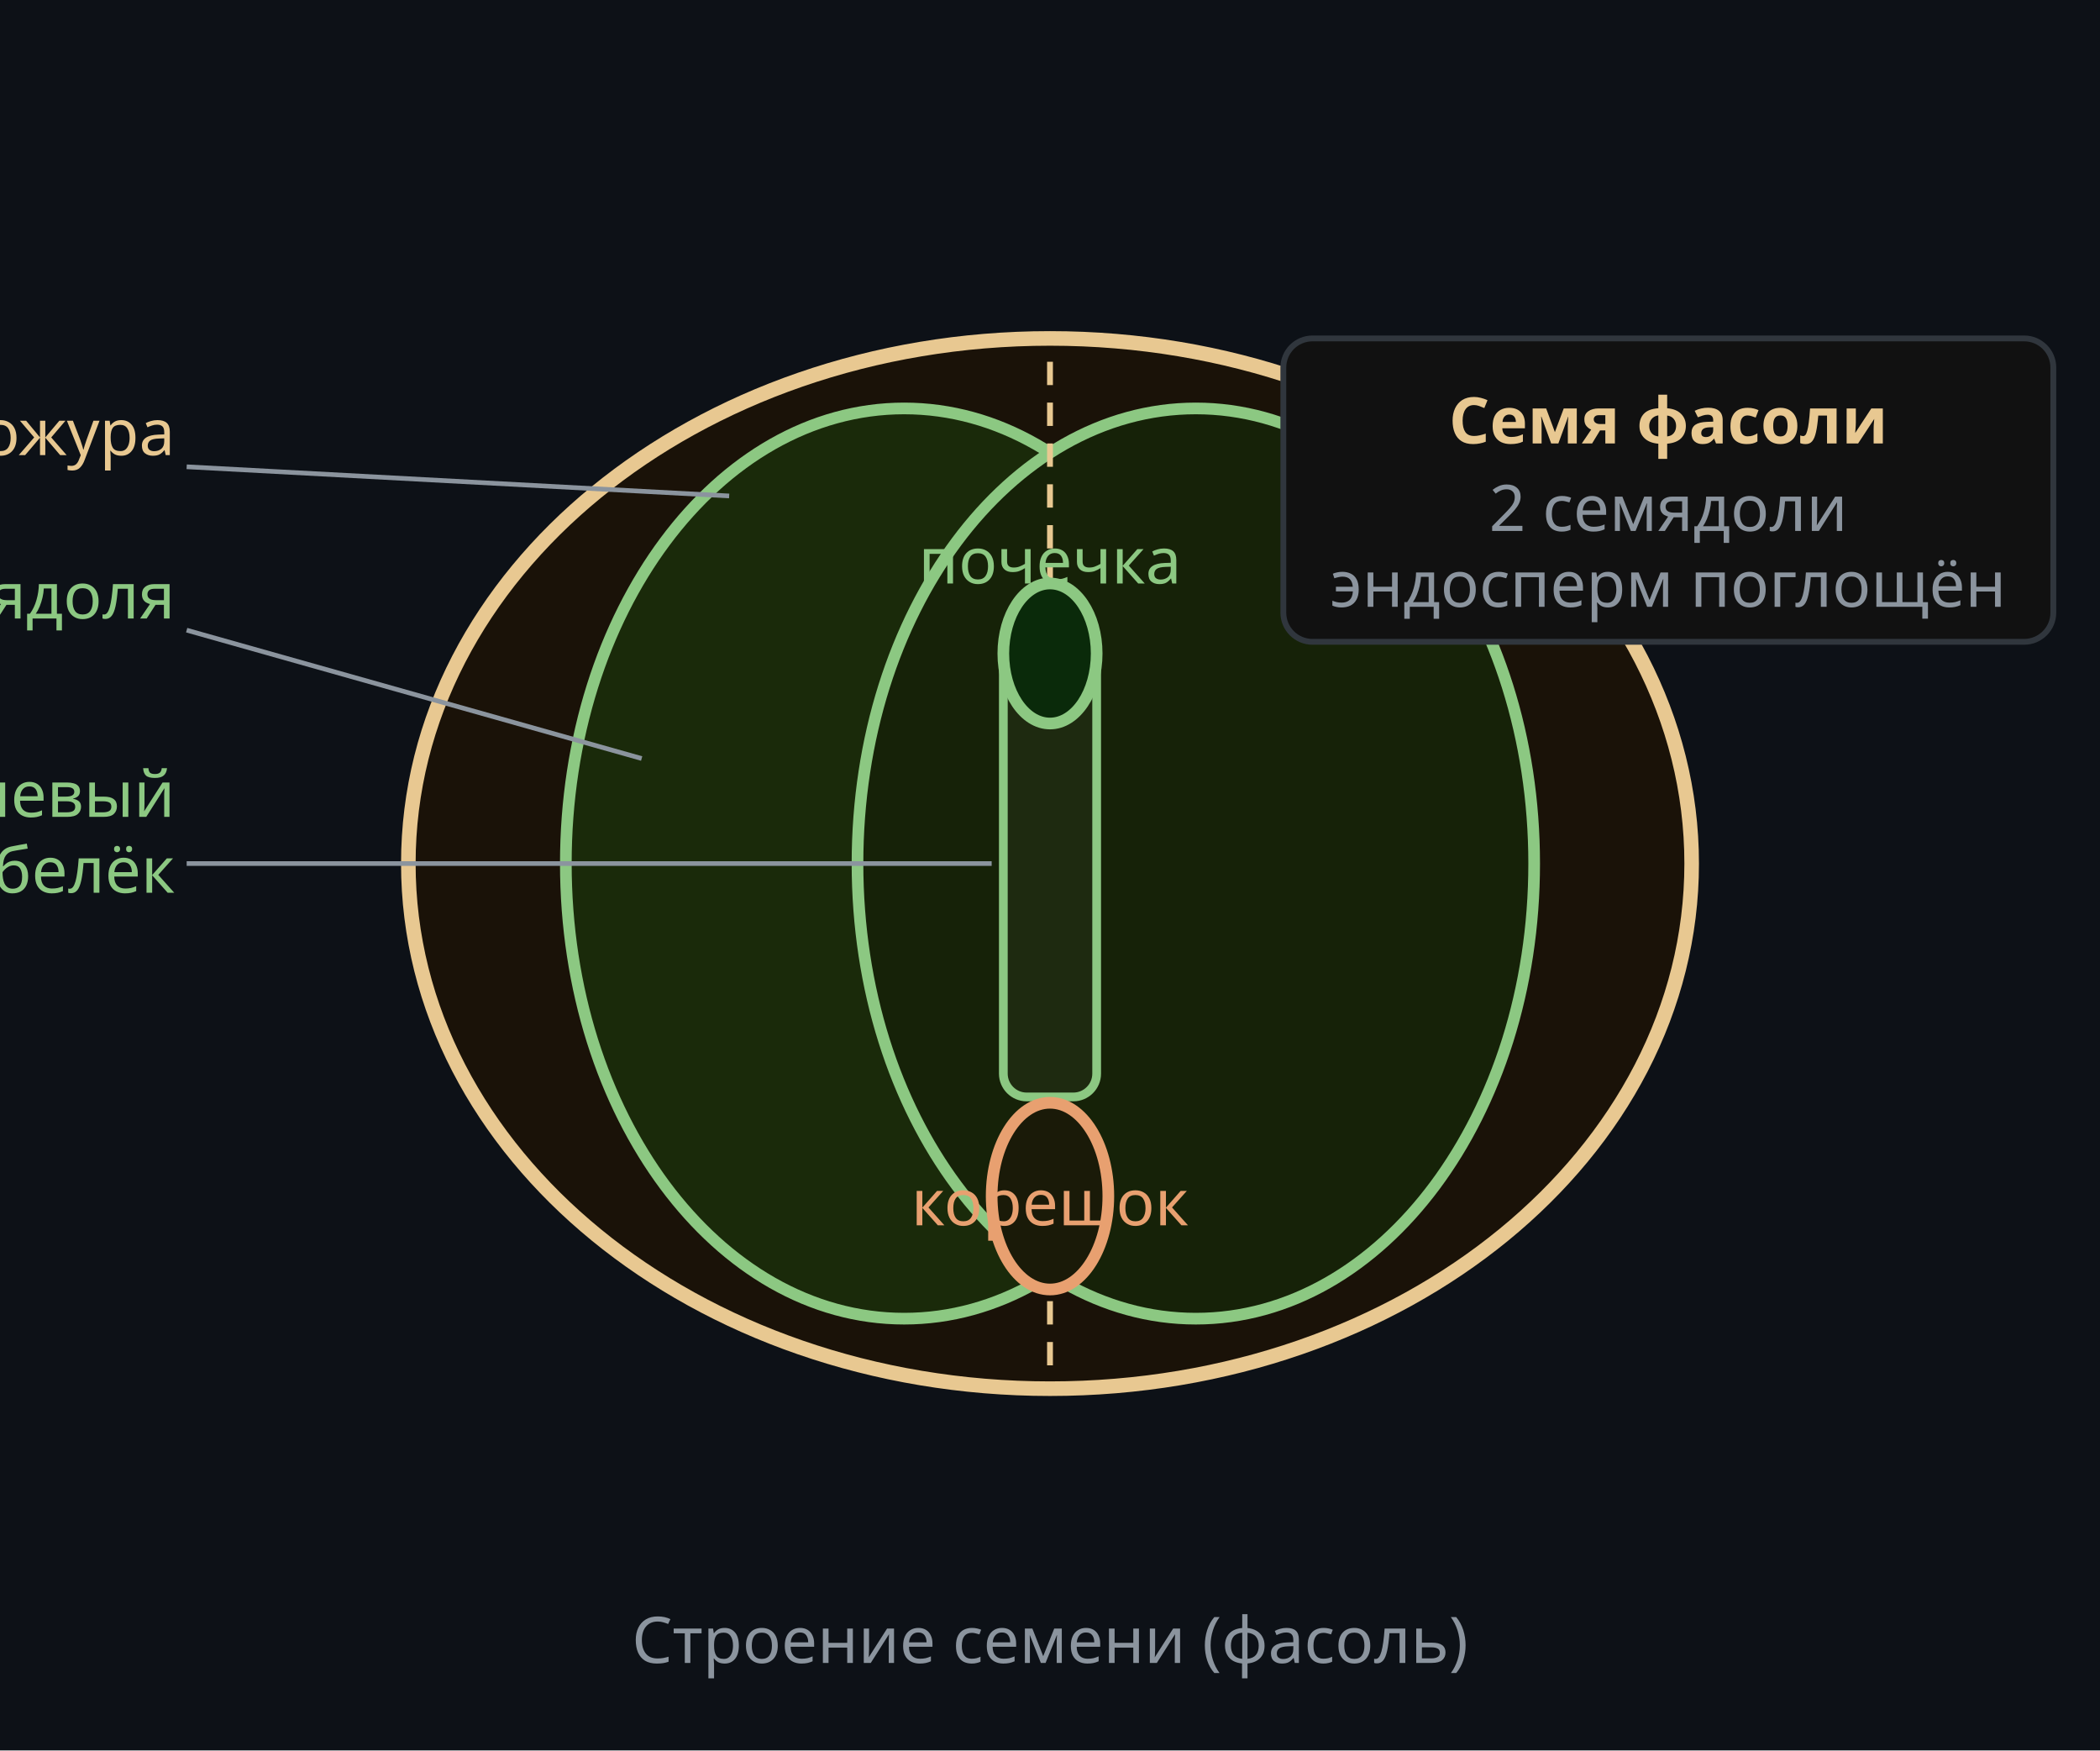
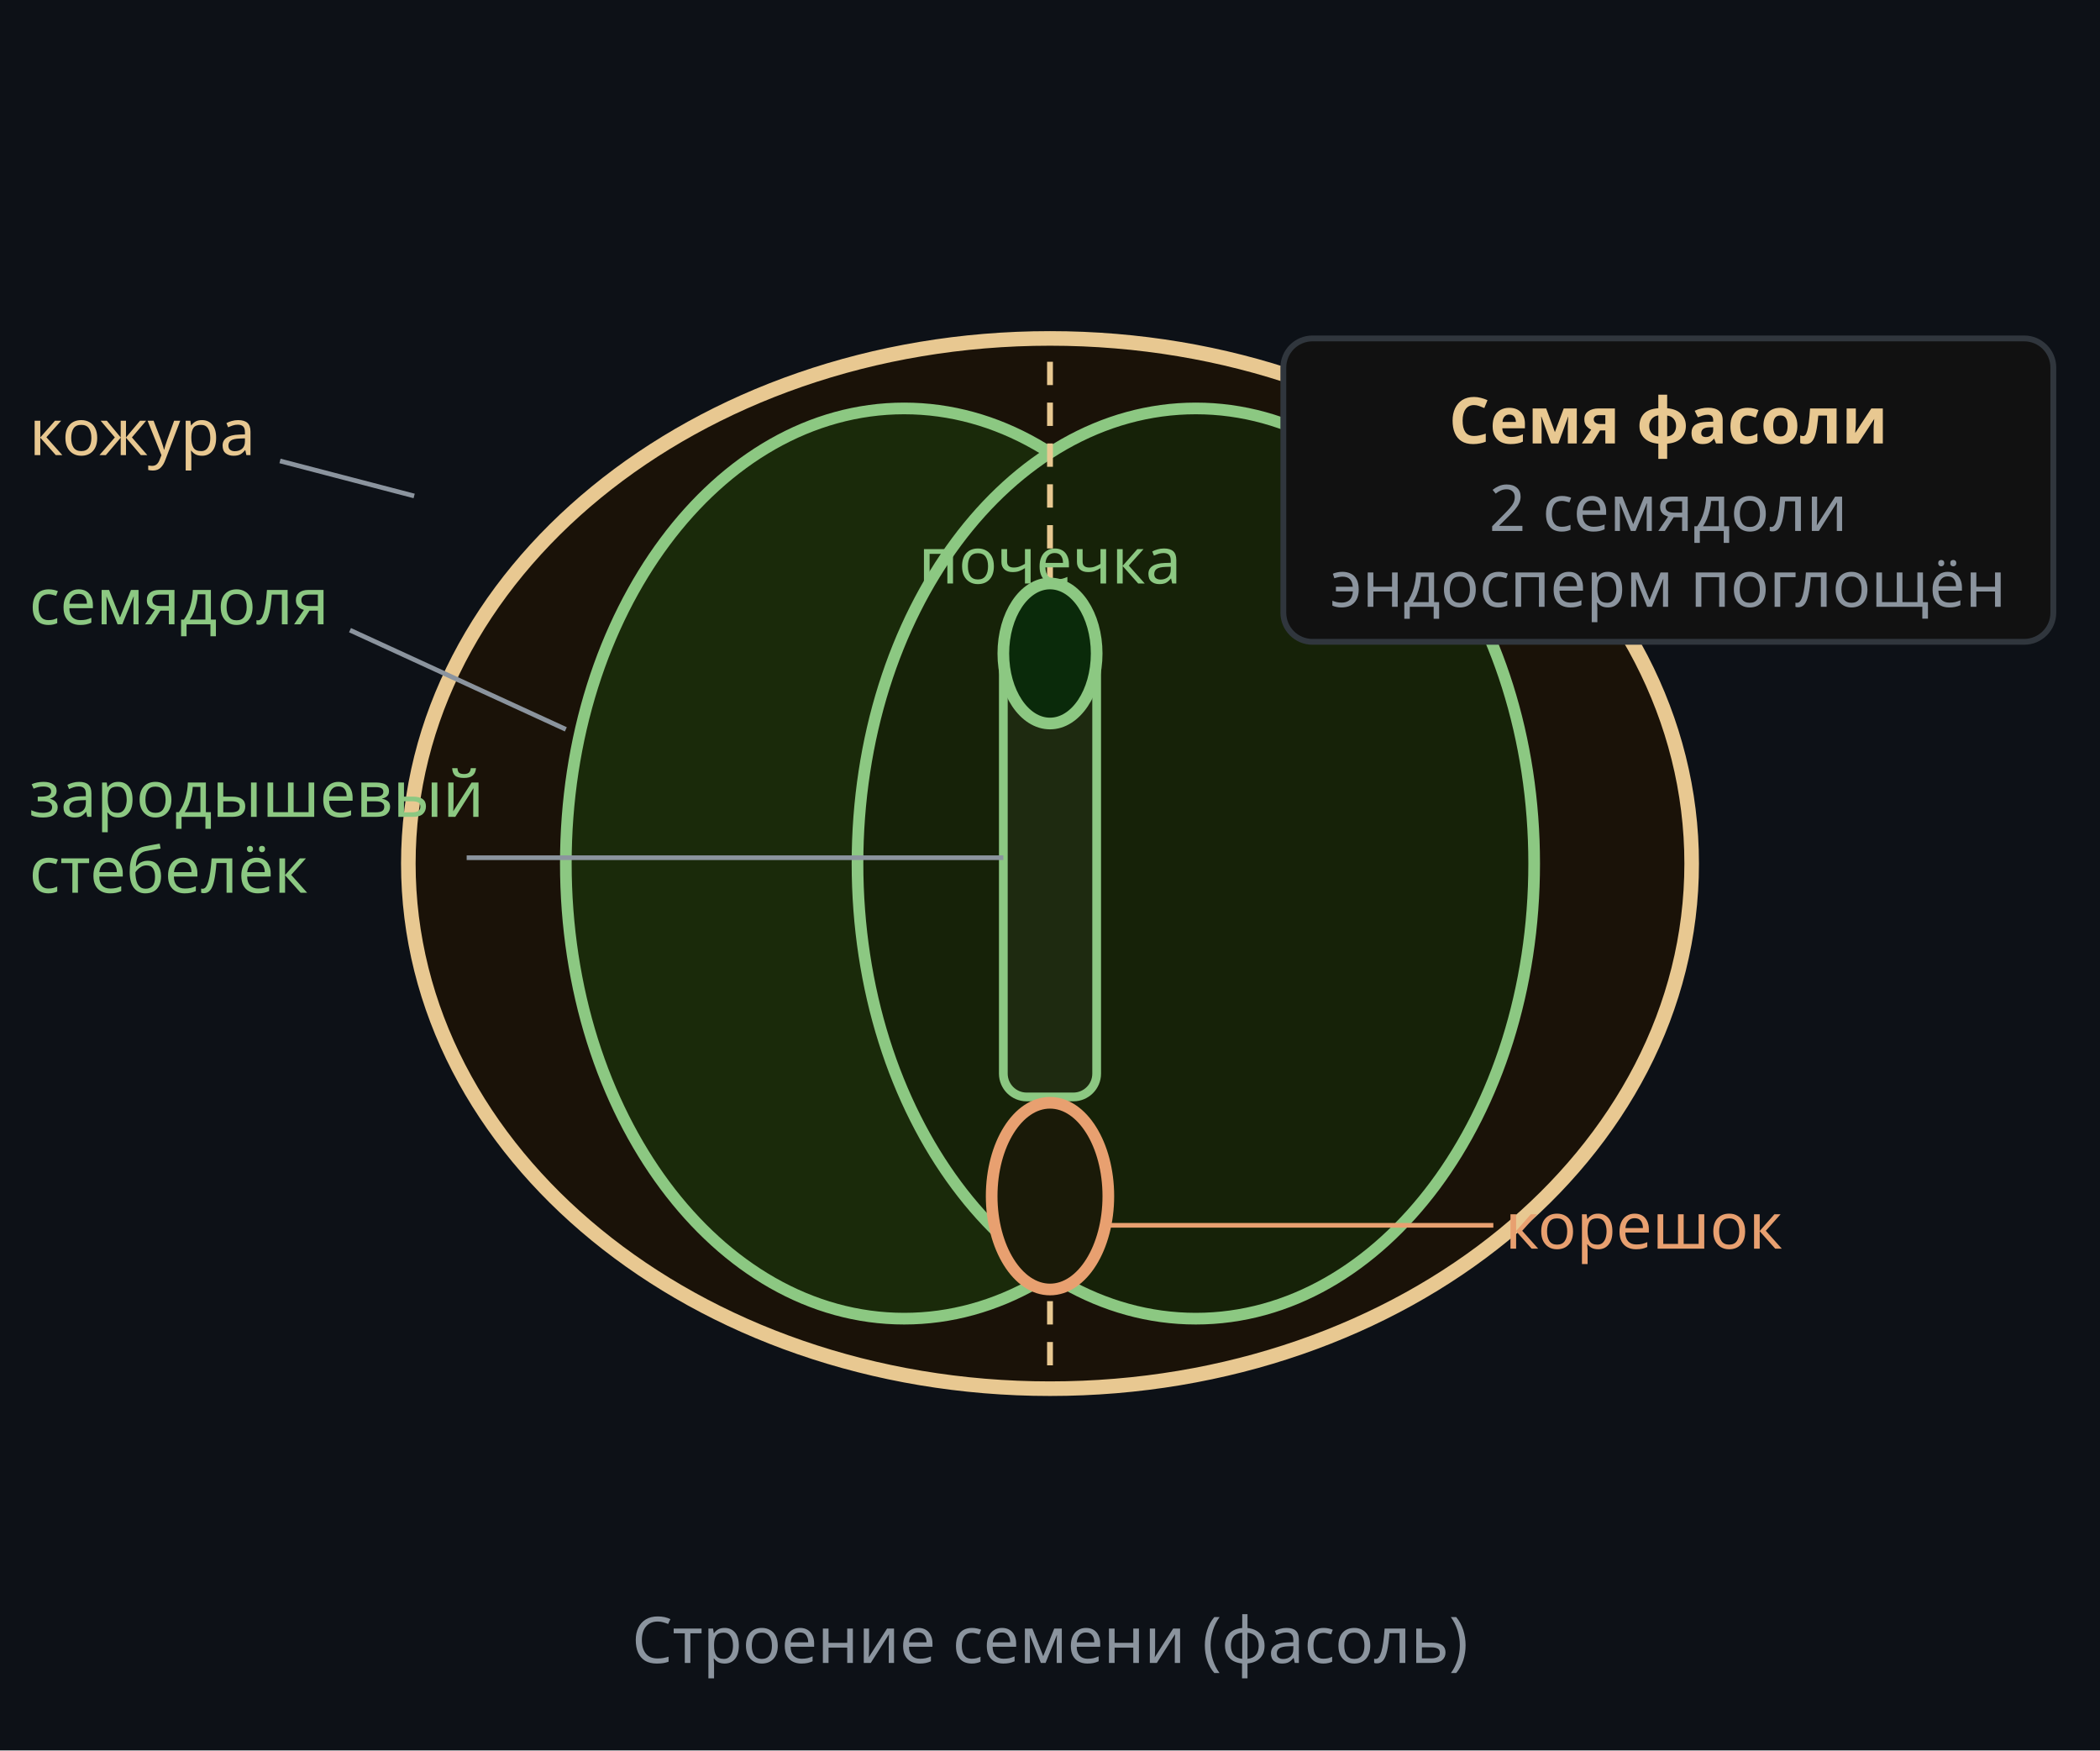
<svg xmlns="http://www.w3.org/2000/svg" viewBox="0 0 360 300" font-family="system-ui,sans-serif">
  <rect width="360" height="300" fill="#0d1117" />
  <ellipse cx="180" cy="148" rx="110" ry="90" fill="#1a1208" stroke="#e8c891" stroke-width="2.5" />
  <ellipse cx="155" cy="148" rx="58" ry="78" fill="#1a2a0a" stroke="#8cc882" stroke-width="2" />
  <ellipse cx="205" cy="148" rx="58" ry="78" fill="#162208" stroke="#8cc882" stroke-width="2" />
  <line x1="180" y1="62" x2="180" y2="234" stroke="#e8c891" stroke-width="1" stroke-dasharray="4,3" />
  <rect x="172" y="108" width="16" height="80" rx="4" fill="#1e2a10" stroke="#8cc882" stroke-width="1.5" />
  <ellipse cx="180" cy="205" rx="10" ry="16" fill="#1a1a08" stroke="#e8a070" stroke-width="2" />
-   <text x="180" y="210" text-anchor="middle" font-size="11" fill="#e8a070">корешок</text>
  <ellipse cx="180" cy="112" rx="8" ry="12" fill="#0a2a0a" stroke="#8cc882" stroke-width="2" />
  <text x="180" y="100" text-anchor="middle" font-size="11" fill="#8cc882">почечка</text>
-   <line x1="32" y1="80" x2="125" y2="85" stroke="#8b949e" stroke-width="0.8" />
-   <text x="30" y="78" text-anchor="end" font-size="11" fill="#e8c891">кожура</text>
-   <line x1="32" y1="108" x2="110" y2="130" stroke="#8b949e" stroke-width="0.8" />
-   <text x="30" y="106" text-anchor="end" font-size="11" fill="#8cc882">семядоля</text>
-   <line x1="32" y1="148" x2="170" y2="148" stroke="#8b949e" stroke-width="0.8" />
-   <text x="30" y="140" text-anchor="end" font-size="11" fill="#8cc882">зародышевый</text>
-   <text x="30" y="153" text-anchor="end" font-size="11" fill="#8cc882">стебелёк</text>
+   <line x1="48" y1="79" x2="71" y2="85" stroke="#8b949e" stroke-width="0.8" />
+   <text x="5" y="78" font-size="11" fill="#e8c891">кожура</text>
+   <line x1="60" y1="108" x2="97" y2="125" stroke="#8b949e" stroke-width="0.8" />
+   <text x="5" y="107" font-size="11" fill="#8cc882">семядоля</text>
+   <line x1="80" y1="147" x2="172" y2="147" stroke="#8b949e" stroke-width="0.8" />
+   <text x="5" y="140" font-size="11" fill="#8cc882">зародышевый</text>
+   <text x="5" y="153" font-size="11" fill="#8cc882">стебелёк</text>
+   <line x1="190" y1="210" x2="256" y2="210" stroke="#e8a070" stroke-width="0.8" />
+   <text x="258" y="214" font-size="11" fill="#e8a070">корешок</text>
  <rect x="220" y="58" width="132" height="52" rx="5" fill="#111" stroke="#30363d" stroke-width="1" />
  <text x="286" y="76" text-anchor="middle" font-size="11" fill="#e8c891" font-weight="600">Семя фасоли</text>
  <text x="286" y="91" text-anchor="middle" font-size="11" fill="#8b949e">2 семядоли</text>
  <text x="286" y="104" text-anchor="middle" font-size="11" fill="#8b949e">эндосперм поглощён</text>
  <text x="180" y="285" text-anchor="middle" font-size="11" fill="#8b949e">Строение семени (фасоль)</text>
</svg>
